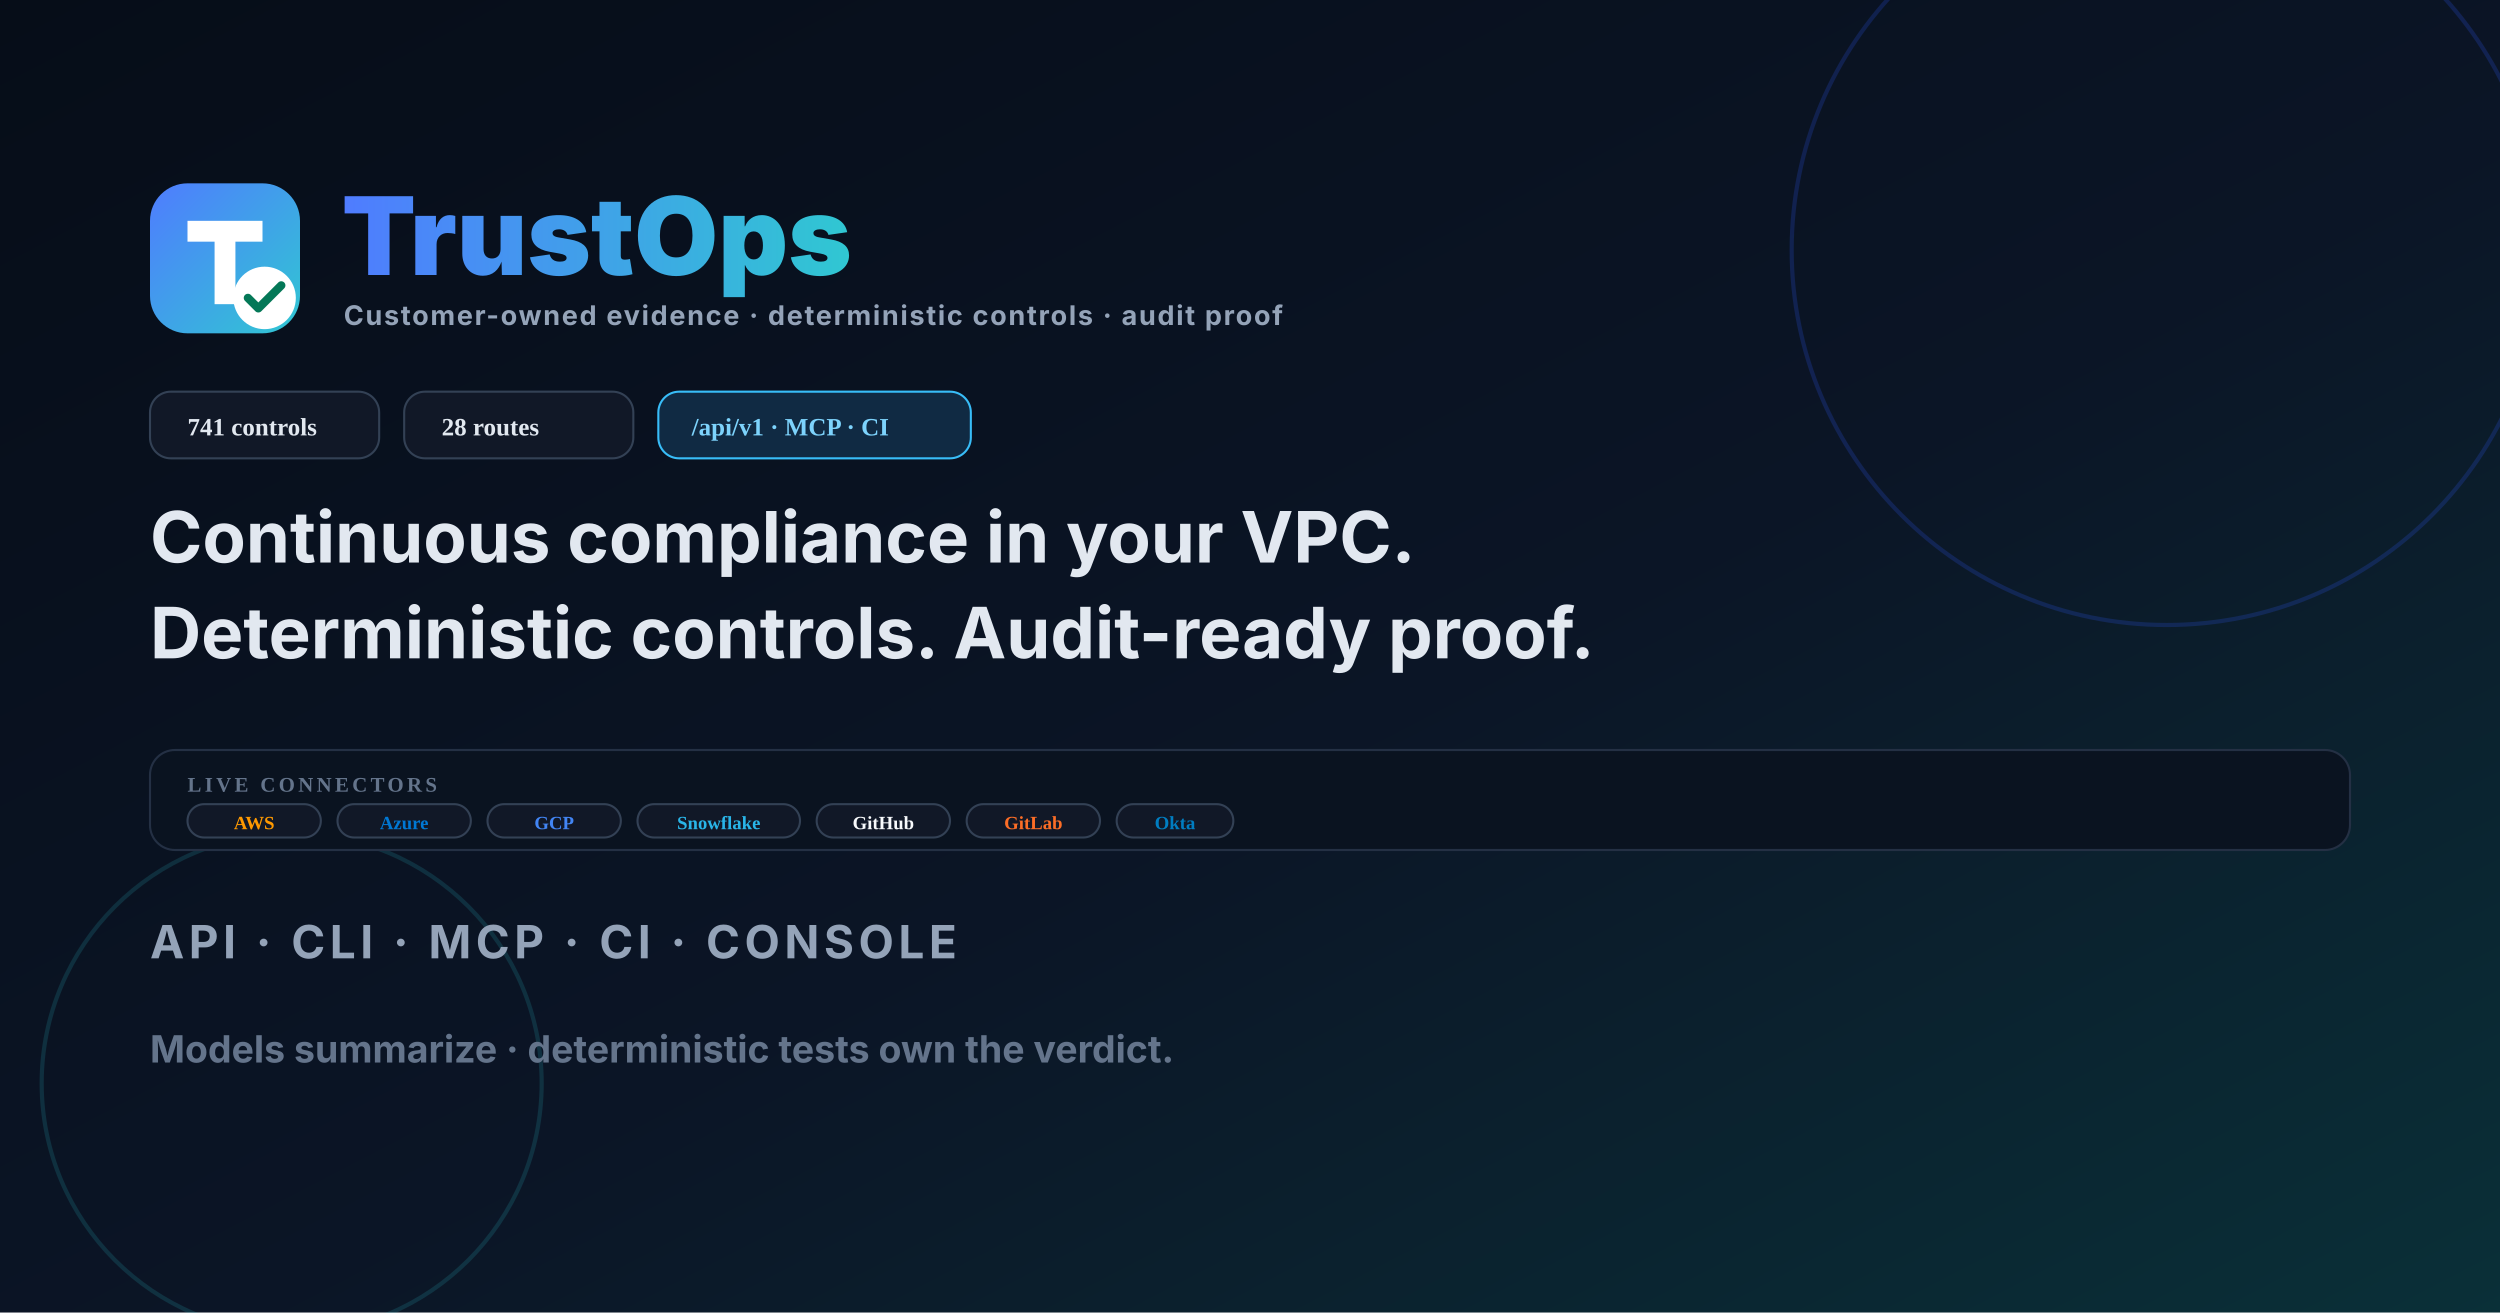
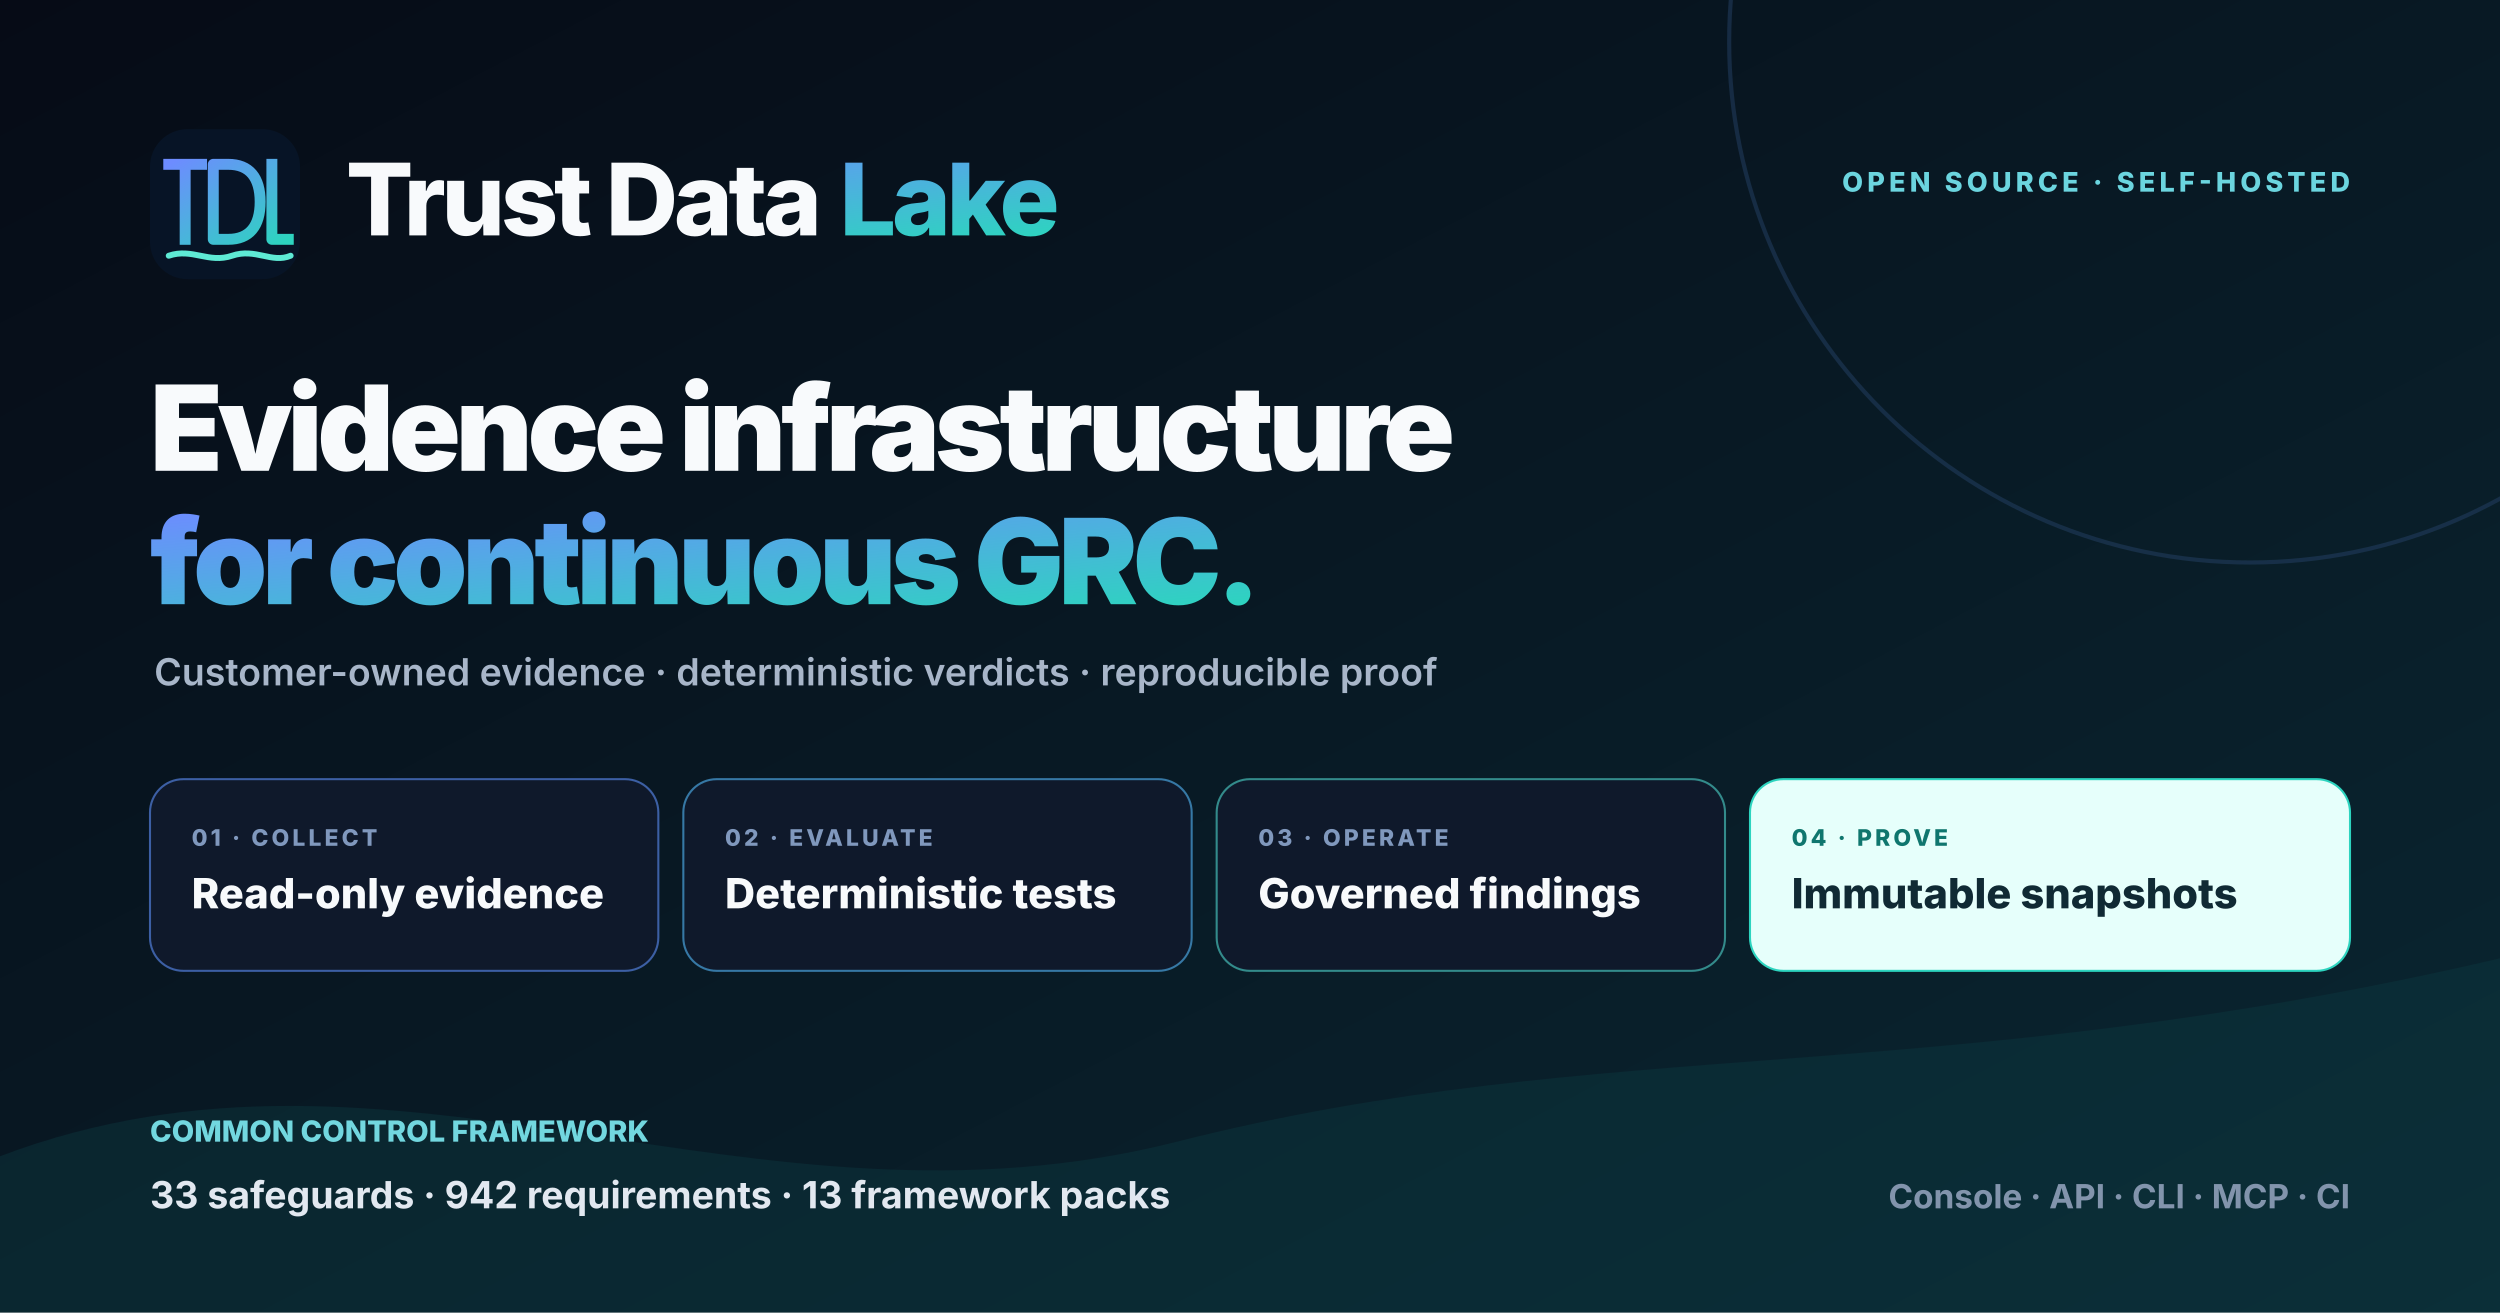
<svg xmlns="http://www.w3.org/2000/svg" width="1200" height="630" viewBox="0 0 1200 630" role="img" aria-labelledby="title desc">
  <defs>
    <linearGradient id="bg" x1="0" y1="0" x2="1" y2="1">
-       <stop offset="0%" stop-color="#060d18" />
-       <stop offset="55%" stop-color="#0b1526" />
-       <stop offset="100%" stop-color="#0a3038" />
+       <stop stop-color="#060b16" />
+       <stop offset="1" stop-color="#0a2732" />
    </linearGradient>
-     <linearGradient id="mark" x1="0" y1="0" x2="1" y2="1">
-       <stop offset="0%" stop-color="#4f7cff" />
-       <stop offset="100%" stop-color="#30c7d2" />
+     <linearGradient id="brand" x1="0" y1="0" x2="1" y2="1">
+       <stop stop-color="#6d8cff" />
+       <stop offset="1" stop-color="#2dd4bf" />
    </linearGradient>
-     <linearGradient id="accent" x1="0" y1="0" x2="1" y2="0">
-       <stop offset="0%" stop-color="#4f7cff" />
-       <stop offset="100%" stop-color="#30c7d2" />
-     </linearGradient>
+     <symbol id="mark" viewBox="0 0 48 48">
+       <rect width="48" height="48" rx="12" fill="#071426" />
+       <path d="M6 11.25h10.5M11.25 11.25v24M20.25 11.25v24h4.8c6.75 0 10.2-4.2 10.2-12s-3.45-12-10.2-12h-4.8ZM39 11.25v24h5.25" fill="none" stroke="url(#brand)" stroke-width="3.5" stroke-linecap="square" stroke-linejoin="round" />
+       <path d="M6 40.5c7.5-2.55 12.75 2.55 20.25 0s12.75 2.55 18.75 0" fill="none" stroke="#5eead4" stroke-width="1.9" stroke-linecap="round" />
+     </symbol>
+     <symbol id="aws" viewBox="0 0 24 24">
+       <text x="12" y="13.5" text-anchor="middle" font-size="10" font-weight="850" fill="currentColor">aws</text>
+       <path d="M5 16.5c4.1 2.7 9.2 2.8 13.4.2M16.5 15.6l2.4.2-.8 2.2" fill="none" stroke="currentColor" stroke-width="1.25" stroke-linecap="round" />
+     </symbol>
+     <symbol id="azure" viewBox="0 0 24 24">
+       <path d="M8.3 2h6.5l6.6 19H15l-1.6-4.7H7.2L5.6 21H.9L8.3 2Zm.3 10.2h3.5l-1.6-5.1-1.9 5.1Zm3.8 2 3.2 6.8-8.4-4.7h6.1l-.9-2.1Z" fill="currentColor" />
+     </symbol>
+     <symbol id="gcp" viewBox="0 0 24 24">
+       <path d="M12.19 2.38a9.344 9.344 0 0 0-9.234 6.893c-3.875 2.551-3.922 8.11-.247 10.941a6.717 6.717 0 0 0 4.077 1.356h10.394c6.687.053 9.376-8.605 3.835-12.35a9.365 9.365 0 0 0-8.825-6.893Zm-.358 4.146a5.186 5.186 0 0 1 5.348 5.228v.518c3.53-.07 3.53 5.262 0 5.193H6.785a2.597 2.597 0 1 1 2.371-3.698l3.013-3.012A6.747 6.747 0 0 0 8.11 8.24a5.186 5.186 0 0 1 3.722-1.714Z" fill="currentColor" />
+     </symbol>
+     <symbol id="github" viewBox="0 0 24 24">
+       <path d="M12 .297c-6.63 0-12 5.373-12 12 0 5.303 3.438 9.8 8.205 11.385.6.113.82-.258.82-.577l-.015-2.04c-3.338.724-4.042-1.61-4.042-1.61-.546-1.385-1.335-1.755-1.335-1.755-1.087-.744.084-.729.084-.729 1.205.084 1.838 1.236 1.838 1.236 1.07 1.835 2.809 1.305 3.495.998.108-.776.417-1.305.76-1.605-2.665-.3-5.466-1.332-5.466-5.93 0-1.31.465-2.38 1.235-3.22-.135-.303-.54-1.523.105-3.176 0 0 1.005-.322 3.3 1.23a10.49 10.49 0 0 1 6 0c2.28-1.552 3.285-1.23 3.285-1.23.645 1.653.24 2.873.12 3.176.765.84 1.23 1.91 1.23 3.22 0 4.61-2.805 5.625-5.475 5.92.42.36.81 1.096.81 2.22l-.015 3.286c0 .315.21.69.825.57C20.565 22.092 24 17.592 24 12.297c0-6.627-5.373-12-12-12Z" fill="currentColor" />
+     </symbol>
+     <symbol id="gitlab" viewBox="0 0 24 24">
+       <path d="m23.6 9.593-.034-.087L20.3.981a.86.86 0 0 0-1.626.089l-2.205 6.748H7.538L5.332 1.07a.86.86 0 0 0-1.626-.09L.433 9.502l-.032.086a6.066 6.066 0 0 0 2.012 7.01L12 23.35l9.579-6.744a6.068 6.068 0 0 0 2.021-7.013Z" fill="currentColor" />
+     </symbol>
+     <symbol id="okta" viewBox="0 0 24 24">
+       <path d="M12 0C5.389 0 0 5.35 0 12s5.35 12 12 12 12-5.35 12-12S18.611 0 12 0Zm0 18c-3.325 0-6-2.675-6-6s2.675-6 6-6 6 2.675 6 6-2.675 6-6 6Z" fill="currentColor" />
+     </symbol>
+     <symbol id="snowflake" viewBox="0 0 24 24">
+       <g fill="none" stroke="currentColor" stroke-width="2" stroke-linecap="round">
+         <path d="M12 2v20M3.34 7l17.32 10M3.34 17 20.66 7" />
+         <path d="m9 4 3 2 3-2M9 20l3-2 3 2M4 10l3-.2.8-2.8M20 14l-3 .2-.8 2.8M4 14l3 .2.8 2.8M20 10l-3-.2-.8-2.8" />
+       </g>
+     </symbol>
+     <symbol id="clickhouse" viewBox="0 0 24 24">
+       <path d="M21.333 10H24v4h-2.667ZM16 1.335h2.667v21.33H16Zm-5.333 0h2.666v21.33h-2.666ZM0 22.665V1.335h2.667v21.33Zm5.333-21.33H8v21.33H5.333Z" fill="currentColor" />
+     </symbol>
+     <style>.font { font-family: Inter, ui-sans-serif, system-ui, -apple-system, BlinkMacSystemFont, 'Segoe UI', sans-serif; }</style>
  </defs>
  <rect width="1200" height="630" fill="url(#bg)" />
-   <circle cx="1040" cy="120" r="180" fill="none" stroke="#315dff" stroke-opacity=".2" stroke-width="2" />
-   <circle cx="140" cy="520" r="120" fill="none" stroke="#30c7d2" stroke-opacity=".16" stroke-width="2" />
-   <g transform="translate(72,88)">
-     <rect width="72" height="72" rx="18" fill="url(#mark)" />
-     <path d="M18 18h36v10H41v30H31V28H18z" fill="#fff" />
-     <circle cx="55" cy="55" r="15" fill="#fff" />
-     <path d="M47 55l5 5 11-11" stroke="#047857" stroke-width="4" fill="none" stroke-linecap="round" stroke-linejoin="round" />
-     <text x="92" y="44" font-family="Inter, ui-sans-serif, system-ui, sans-serif" font-size="52" font-weight="950" fill="url(#accent)">TrustOps</text>
-     <text x="93" y="68" font-family="Inter, ui-sans-serif, system-ui, sans-serif" font-size="13" font-weight="750" fill="#94a3b8" letter-spacing="0.8">Customer-owned evidence · deterministic controls · audit proof</text>
+   <circle cx="1080" cy="20" r="250" fill="none" stroke="#27456c" stroke-width="2" opacity=".45" />
+   <path d="M0 555c190-72 360 45 565-7s365-25 635-88v170H0Z" fill="#0b3940" opacity=".42" />
+   <g class="font">
+     <g transform="translate(72 62)">
+       <use width="72" height="72" href="#mark" />
+       <text x="94" y="51" font-size="48" font-weight="840" letter-spacing="-2" fill="#f8fafc">Trust Data <tspan fill="url(#brand)">Lake</tspan>
+       </text>
+     </g>
+     <text x="1128" y="92" text-anchor="end" font-size="13" font-weight="780" letter-spacing="2" fill="#6bd5df">OPEN SOURCE · SELF-HOSTED</text>
+     <text x="72" y="226" font-size="57" font-weight="850" letter-spacing="-2.5" fill="#f8fafc">Evidence infrastructure</text>
+     <text x="72" y="290" font-size="57" font-weight="850" letter-spacing="-2.5" fill="url(#brand)">for continuous GRC.</text>
+     <text x="74" y="329" font-size="18" font-weight="560" fill="#a8b6c9">Customer-owned evidence · deterministic verdicts · reproducible proof</text>
+     <g transform="translate(72 374)">
+       <rect width="244" height="92" rx="16" fill="#0f192b" stroke="#3c5fa4" />
+       <text x="20" y="32" font-size="11" font-weight="800" letter-spacing="1.5" fill="#8098bd">01 · COLLECT</text>
+       <text x="20" y="62" font-size="20" font-weight="790" fill="#f8fafc">Read-only evidence</text>
+       <rect x="256" width="244" height="92" rx="16" fill="#0f192b" stroke="#3678a5" />
+       <text x="276" y="32" font-size="11" font-weight="800" letter-spacing="1.5" fill="#8098bd">02 · EVALUATE</text>
+       <text x="276" y="62" font-size="20" font-weight="790" fill="#f8fafc">Deterministic tests</text>
+       <rect x="512" width="244" height="92" rx="16" fill="#0f192b" stroke="#338b8b" />
+       <text x="532" y="32" font-size="11" font-weight="800" letter-spacing="1.5" fill="#8098bd">03 · OPERATE</text>
+       <text x="532" y="62" font-size="20" font-weight="790" fill="#f8fafc">Governed findings</text>
+       <rect x="768" width="288" height="92" rx="16" fill="#e6fffb" stroke="#2dd4bf" />
+       <text x="788" y="32" font-size="11" font-weight="800" letter-spacing="1.5" fill="#0f766e">04 · PROVE</text>
+       <text x="788" y="62" font-size="20" font-weight="820" fill="#102a34">Immutable snapshots</text>
+     </g>
+     <text x="72" y="548" font-size="14" font-weight="760" fill="#72d7df">COMMON CONTROL FRAMEWORK</text>
+     <text x="72" y="580" font-size="18" font-weight="720" fill="#e2e8f0">33 safeguards · 942 requirements · 13 framework packs</text>
+     <text x="1128" y="580" text-anchor="end" font-size="16" font-weight="690" fill="#8294ac">Console · API · CLI · MCP · CI</text>
  </g>
-   <g transform="translate(72,188)">
-     <rect width="110" height="32" rx="10" fill="#111827" stroke="#334155" />
-     <text x="18" y="21" fill="#e2e8f0" font-size="12" font-weight="850">741 controls</text>
-     <rect x="122" width="110" height="32" rx="10" fill="#111827" stroke="#334155" />
-     <text x="140" y="21" fill="#e2e8f0" font-size="12" font-weight="850">28 routes</text>
-     <rect x="244" width="150" height="32" rx="10" fill="#102a43" stroke="#38bdf8" />
-     <text x="260" y="21" fill="#7dd3fc" font-size="12" font-weight="900">/api/v1 · MCP · CI</text>
-   </g>
-   <text x="72" y="270" font-family="Inter, ui-sans-serif, system-ui, sans-serif" font-size="34" font-weight="650" fill="#e2e8f0">Continuous compliance in your VPC.</text>
-   <text x="72" y="316" font-family="Inter, ui-sans-serif, system-ui, sans-serif" font-size="34" font-weight="650" fill="#e2e8f0">Deterministic controls. Audit-ready proof.</text>
-   <g transform="translate(72,360)">
-     <rect width="1056" height="48" rx="12" fill="#0a1320" stroke="#243044" />
-     <text x="18" y="20" fill="#64748b" font-size="10" font-weight="900" letter-spacing="1.6">LIVE CONNECTORS</text>
-     <g transform="translate(18,26)">
-       <rect width="64" height="16" rx="8" fill="#111827" stroke="#334155" />
-       <text x="32" y="12" text-anchor="middle" fill="#FF9900" font-size="9" font-weight="900">AWS</text>
-       <rect x="72" width="64" height="16" rx="8" fill="#111827" stroke="#334155" />
-       <text x="104" y="12" text-anchor="middle" fill="#0078D4" font-size="9" font-weight="900">Azure</text>
-       <rect x="144" width="64" height="16" rx="8" fill="#111827" stroke="#334155" />
-       <text x="176" y="12" text-anchor="middle" fill="#4285F4" font-size="9" font-weight="900">GCP</text>
-       <rect x="216" width="78" height="16" rx="8" fill="#111827" stroke="#334155" />
-       <text x="255" y="12" text-anchor="middle" fill="#29B5E8" font-size="9" font-weight="900">Snowflake</text>
-       <rect x="302" width="64" height="16" rx="8" fill="#111827" stroke="#334155" />
-       <text x="334" y="12" text-anchor="middle" fill="#f8fafc" font-size="9" font-weight="900">GitHub</text>
-       <rect x="374" width="64" height="16" rx="8" fill="#111827" stroke="#334155" />
-       <text x="406" y="12" text-anchor="middle" fill="#FC6D26" font-size="9" font-weight="900">GitLab</text>
-       <rect x="446" width="56" height="16" rx="8" fill="#111827" stroke="#334155" />
-       <text x="474" y="12" text-anchor="middle" fill="#007DC1" font-size="9" font-weight="900">Okta</text>
-     </g>
-   </g>
-   <text x="72" y="460" font-family="Inter, ui-sans-serif, system-ui, sans-serif" font-size="22" font-weight="700" fill="#94a3b8" letter-spacing="2.2">API · CLI · MCP · CI · CONSOLE</text>
-   <text x="72" y="510" font-family="Inter, ui-sans-serif, system-ui, sans-serif" font-size="18" font-weight="650" fill="#64748b">Models summarize · deterministic tests own the verdict.</text>
</svg>
